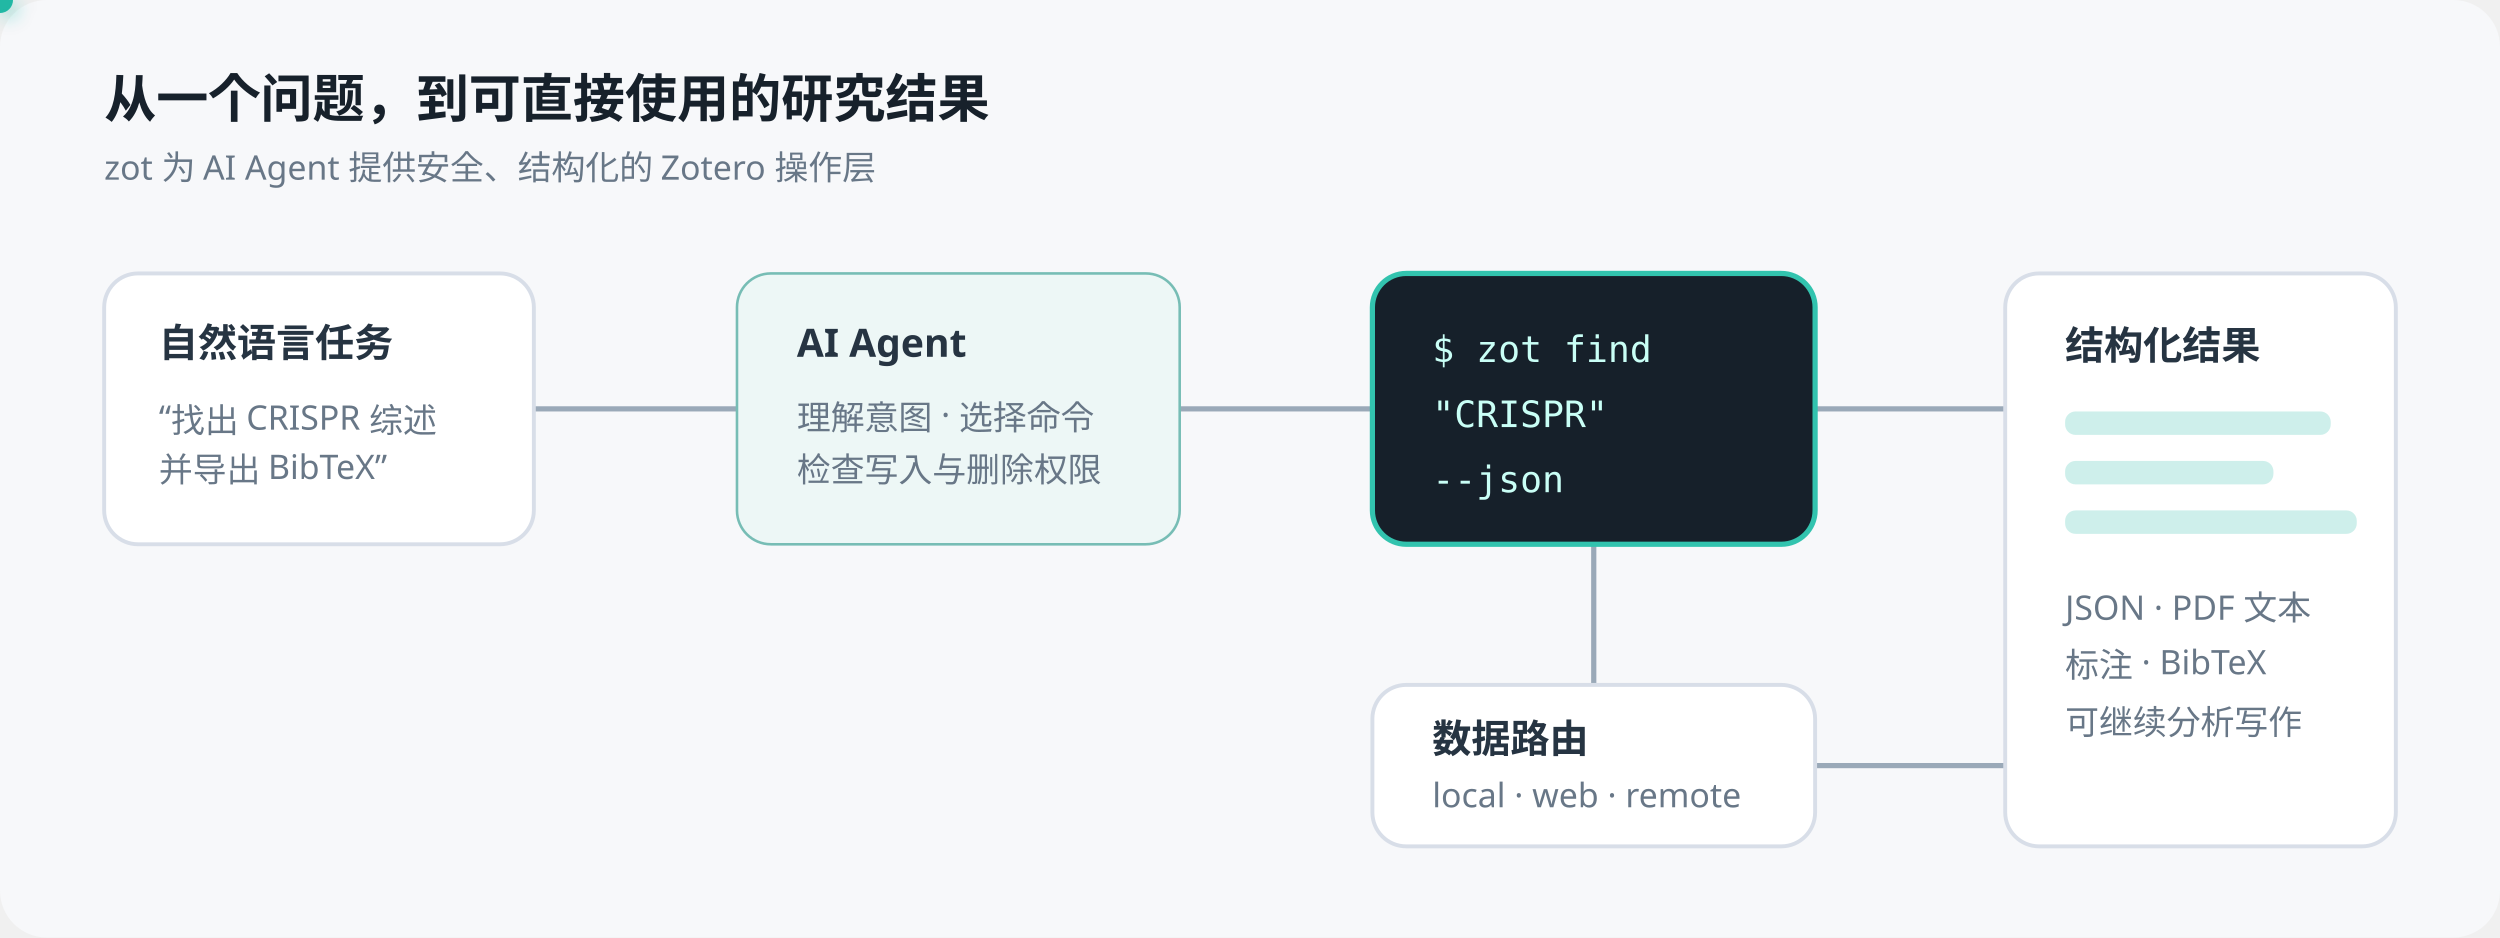
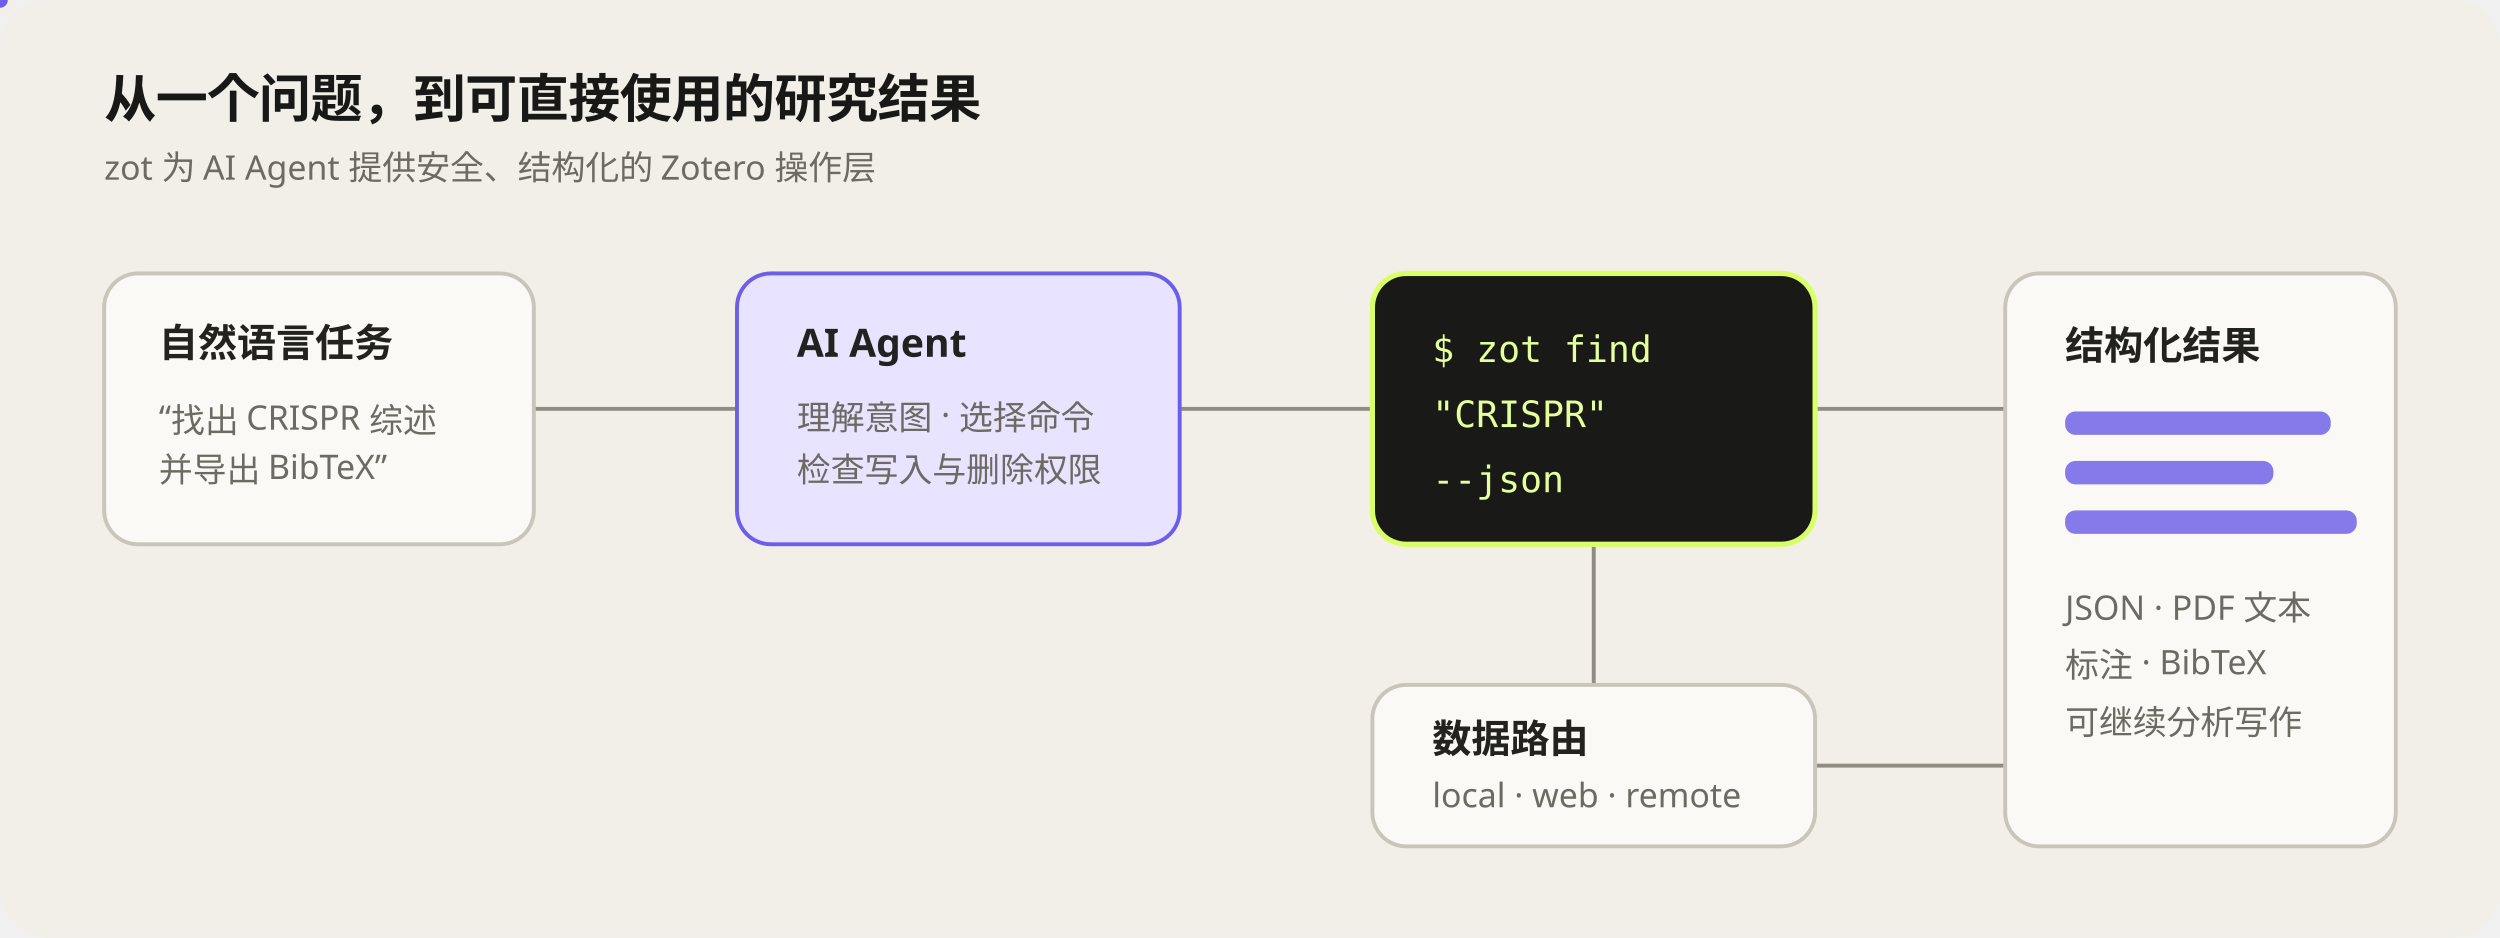
<svg xmlns="http://www.w3.org/2000/svg" width="960" height="360" viewBox="0 0 960 360" role="img" aria-labelledby="title desc">
  <style>
    :root { color-scheme: light dark; }
-     .bg { fill: #f7f8fa; }
-     .panel { fill: #fff; stroke: #d8dee8; stroke-width: 1.5; }
-     .soft { fill: #edf7f6; stroke: #77bdb5; }
-     .cli { fill: #16202a; stroke: #32c3ae; stroke-width: 2; }
-     .title { fill: #17212b; font: 700 20px ui-sans-serif,system-ui,sans-serif; }
-     .label { fill: #263442; font: 600 15px ui-sans-serif,system-ui,sans-serif; }
-     .muted { fill: #687787; font: 13px ui-sans-serif,system-ui,sans-serif; }
-     .code { fill: #c9fff6; font: 14px ui-monospace,SFMono-Regular,Consolas,monospace; }
-     .line { fill: none; stroke: #9aa9b8; stroke-width: 2; stroke-linecap: round; }
-     .pulse { fill: #20b8a4; filter: drop-shadow(0 0 4px #20b8a4); }
-     .result { opacity: .22; }
-     .step { animation: glow 6s ease-in-out infinite; }
+     .bg { fill: #f1efe8; }
+     .panel { fill: #faf9f5; stroke: #c9c5ba; stroke-width: 1.5; }
+     .soft { fill: #e8e4ff; stroke: #6d5ee8; stroke-width: 1.5; }
+     .cli { fill: #191918; stroke: #d9ff68; stroke-width: 2; }
+     .title { fill: #181817; font: 700 20px ui-sans-serif,system-ui,sans-serif; letter-spacing: -.2px; }
+     .label { fill: #22221f; font: 650 15px ui-sans-serif,system-ui,sans-serif; }
+     .muted { fill: #6c6a62; font: 13px ui-sans-serif,system-ui,sans-serif; }
+     .code { fill: #e5ff9b; font: 14px ui-monospace,SFMono-Regular,Consolas,monospace; }
+     .line { fill: none; stroke: #908c82; stroke-width: 1.5; stroke-linecap: round; }
+     .pulse { fill: #6d5ee8; stroke: #f1efe8; stroke-width: 2; }
+     .result { fill: #6d5ee8; opacity: .82; }
+     .step { animation: focus 6s ease-in-out infinite; transform-box: fill-box; transform-origin: center; }
    .s2 { animation-delay: 1.25s; } .s3 { animation-delay: 2.5s; } .s4 { animation-delay: 4.15s; }
-     @keyframes glow { 0%,18%,100% { opacity:.45 } 7%,12% { opacity:1 } }
+     @keyframes focus { 0%,18%,100% { opacity:.82; transform:translateY(0) } 7%,12% { opacity:1; transform:translateY(-3px) } }
    @media (prefers-color-scheme: dark) {
-       .bg { fill:#0d1117 } .panel { fill:#151b23; stroke:#34404d } .soft { fill:#102927; stroke:#3b8f86 }
-       .title,.label { fill:#e6edf3 } .muted { fill:#9baab8 }
+       .bg { fill:#10100f } .panel { fill:#1b1b19; stroke:#41413b } .soft { fill:#27233f; stroke:#9a8cff }
+       .cli { fill:#181817; stroke:#d9ff68 } .title,.label { fill:#f2efe7 } .muted { fill:#aaa79e }
+       .pulse { fill:#9a8cff; stroke:#10100f } .result { fill:#9a8cff }
    }
    @media (prefers-reduced-motion: reduce) { .step { animation:none; opacity:1 } }
  </style>
  <rect class="bg" width="960" height="360" rx="18" />
  <text class="title" x="40" y="45">从一个问题，到可直接使用的研究结果</text>
  <text class="muted" x="40" y="69">zot 为 AI Agent 提供安全、结构化的 Zotero 操作层</text>
  <path class="line" d="M205 157H283M453 157H527M697 157H770" />
  <path class="line" d="M612 209V263" />
  <path class="line" d="M697 294H770" />
  <circle class="pulse" r="5">
    <animateMotion dur="6s" repeatCount="indefinite" path="M205 157H283M453 157H527M697 157H770" />
  </circle>
  <circle class="pulse" r="4">
    <animateMotion begin="2.7s" dur="6s" repeatCount="indefinite" path="M612 209V294H770" />
  </circle>
  <g class="step">
    <rect class="panel" x="40" y="105" width="165" height="104" rx="13" />
    <text class="label" x="61" y="137">自然语言任务</text>
    <text class="muted" x="61" y="165">“找出 CRISPR 综述</text>
    <text class="muted" x="61" y="185">并导出 BibTeX”</text>
  </g>
  <g class="step s2">
    <rect class="soft" x="283" y="105" width="170" height="104" rx="13" />
    <text class="label" x="306" y="137">AI Agent</text>
    <text class="muted" x="306" y="165">理解意图 · 选择命令</text>
    <text class="muted" x="306" y="185">检查写入与删除权限</text>
  </g>
  <g class="step s3">
    <rect class="cli" x="527" y="105" width="170" height="104" rx="13" />
    <text class="code" x="550" y="139">$ zot find</text>
    <text class="code" x="550" y="164">  "CRISPR"</text>
    <text class="code" x="550" y="189">  --json</text>
  </g>
  <g class="step s3">
    <rect class="panel" x="527" y="263" width="170" height="62" rx="13" />
    <text class="label" x="550" y="289">数据路由</text>
    <text class="muted" x="550" y="310">local · web · remote</text>
  </g>
  <g class="step s4">
    <rect class="panel" x="770" y="105" width="150" height="220" rx="13" />
    <text class="label" x="793" y="138">结构化结果</text>
-     <rect class="result" x="793" y="158" width="102" height="9" rx="4" fill="#20b8a4" />
-     <rect class="result" x="793" y="177" width="80" height="9" rx="4" fill="#20b8a4" />
-     <rect class="result" x="793" y="196" width="112" height="9" rx="4" fill="#20b8a4" />
+     <rect class="result" x="793" y="158" width="102" height="9" rx="4" />
+     <rect class="result" x="793" y="177" width="80" height="9" rx="4" />
+     <rect class="result" x="793" y="196" width="112" height="9" rx="4" />
    <text class="muted" x="793" y="238">JSON · PDF 文本</text>
    <text class="muted" x="793" y="260">标注 · BibTeX</text>
    <text class="muted" x="793" y="282">可继续分析写作</text>
  </g>
</svg>
